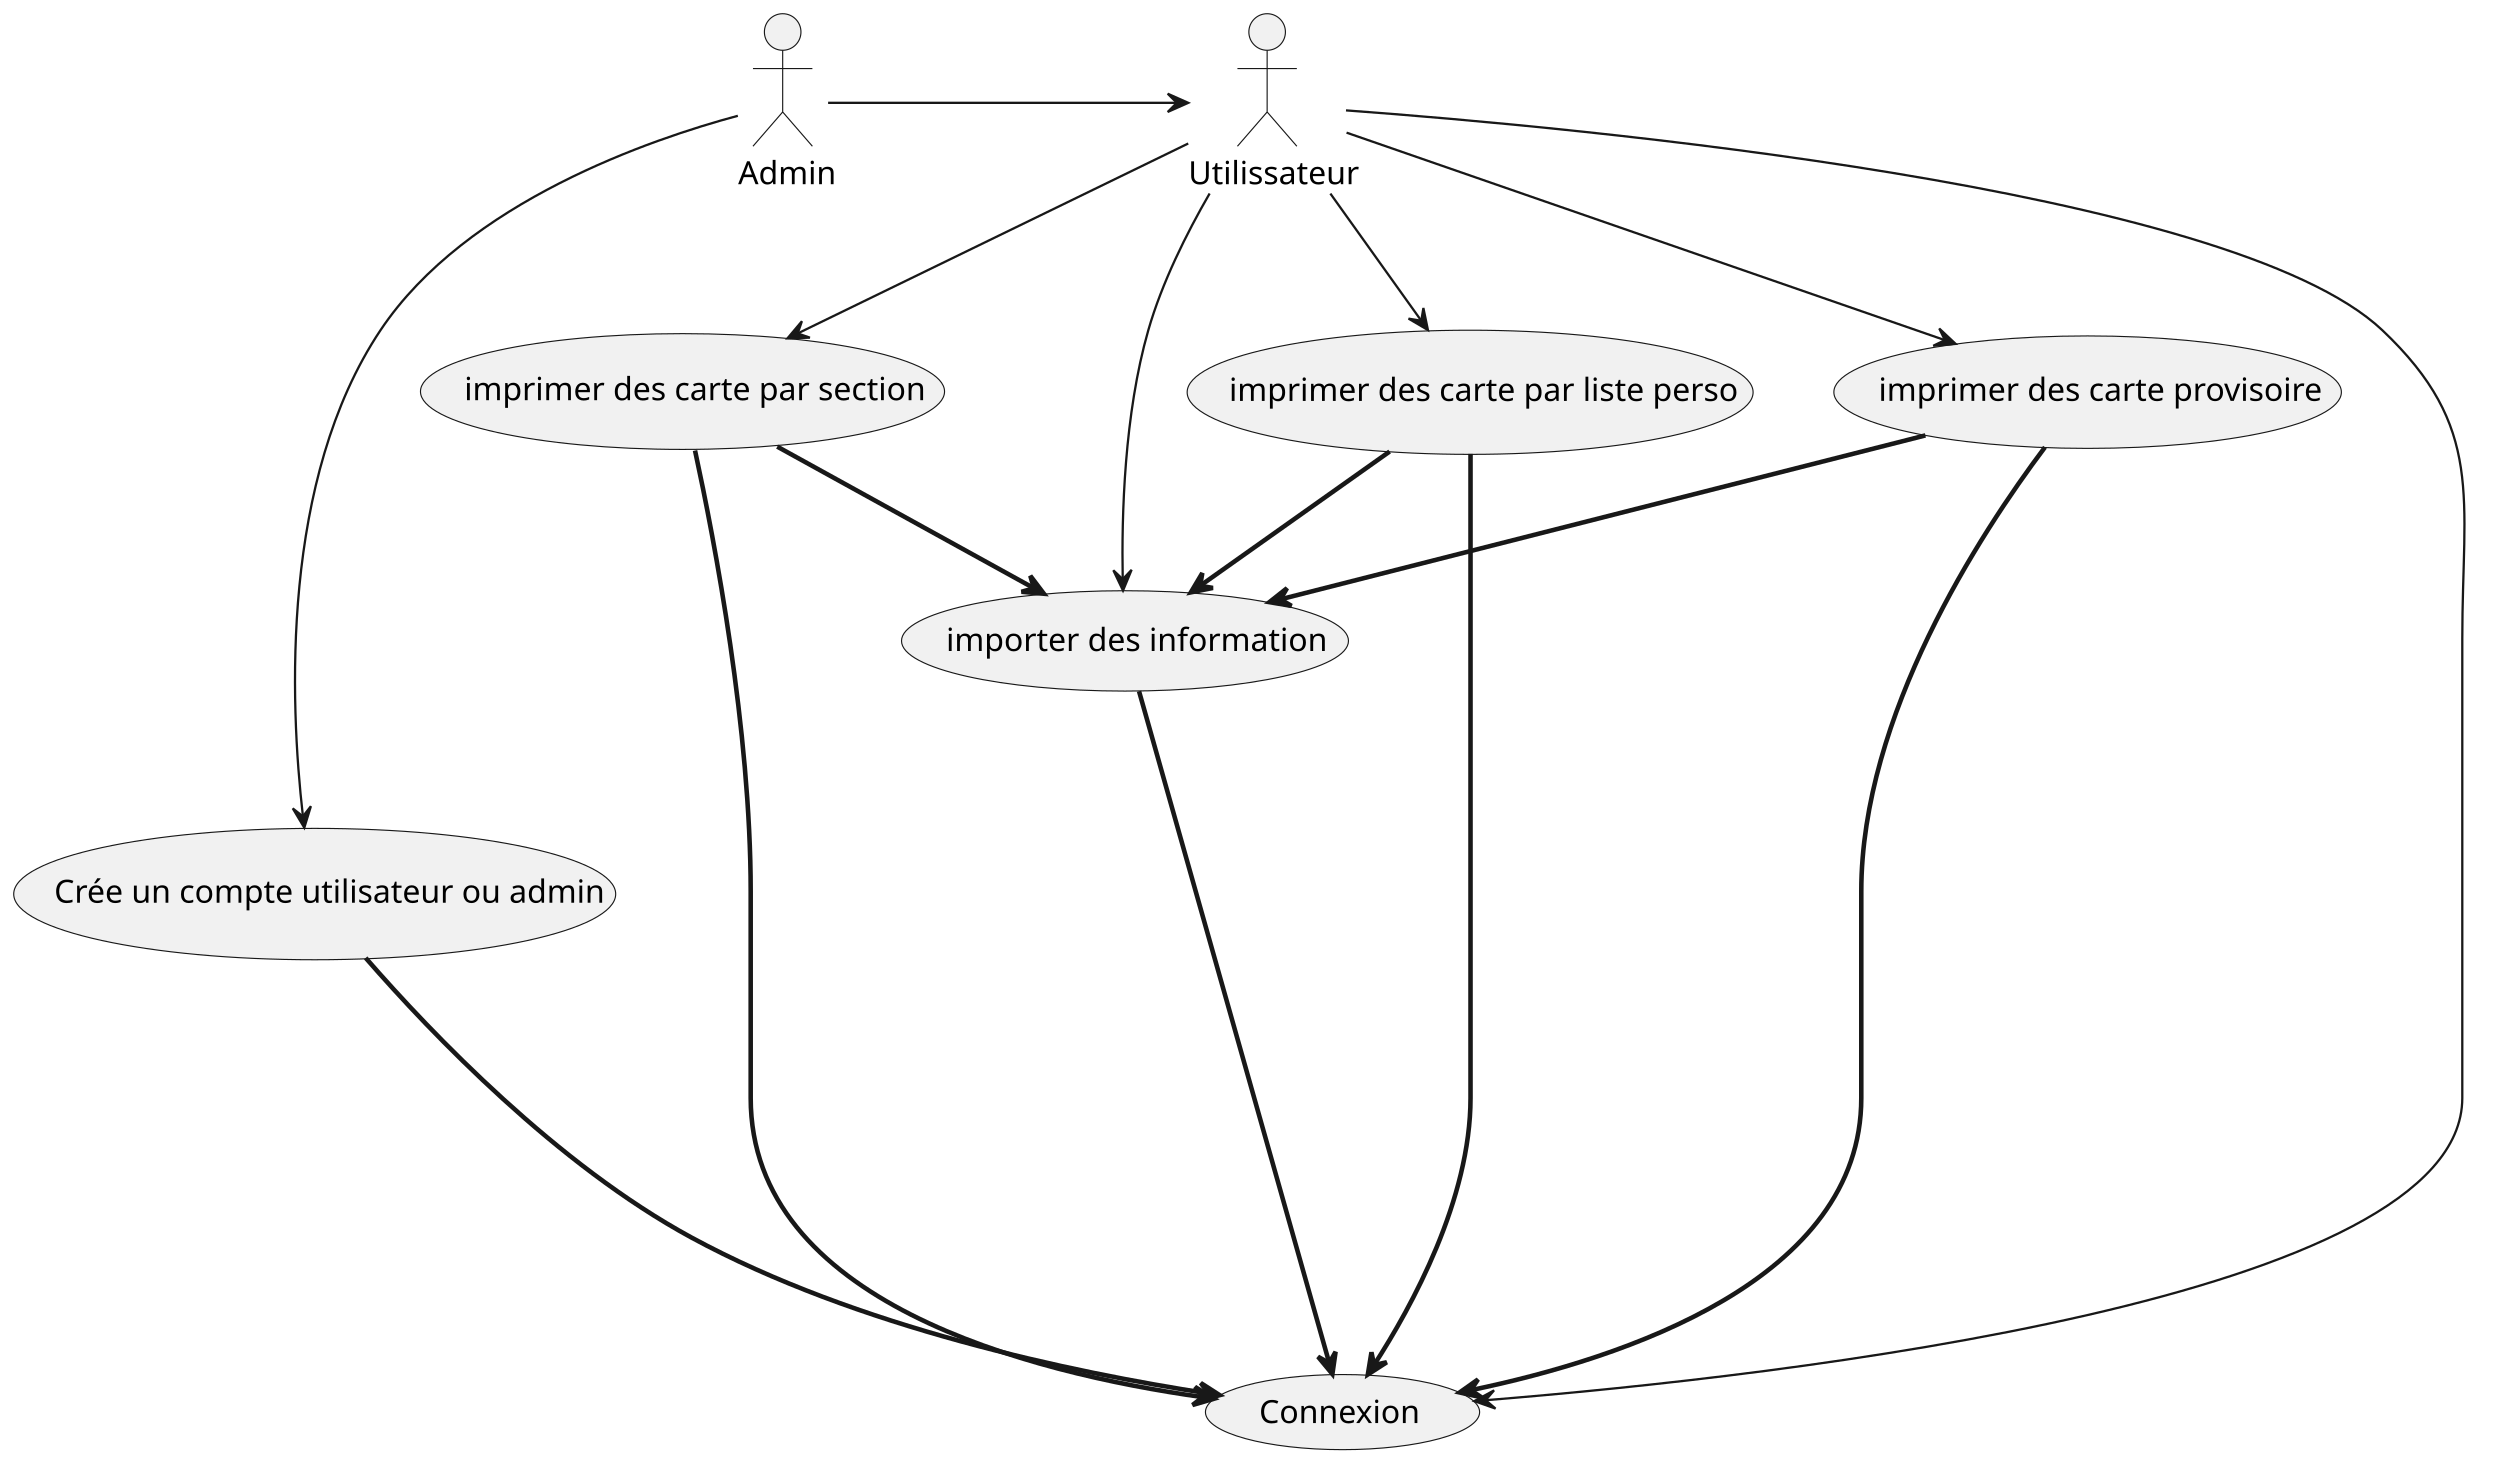
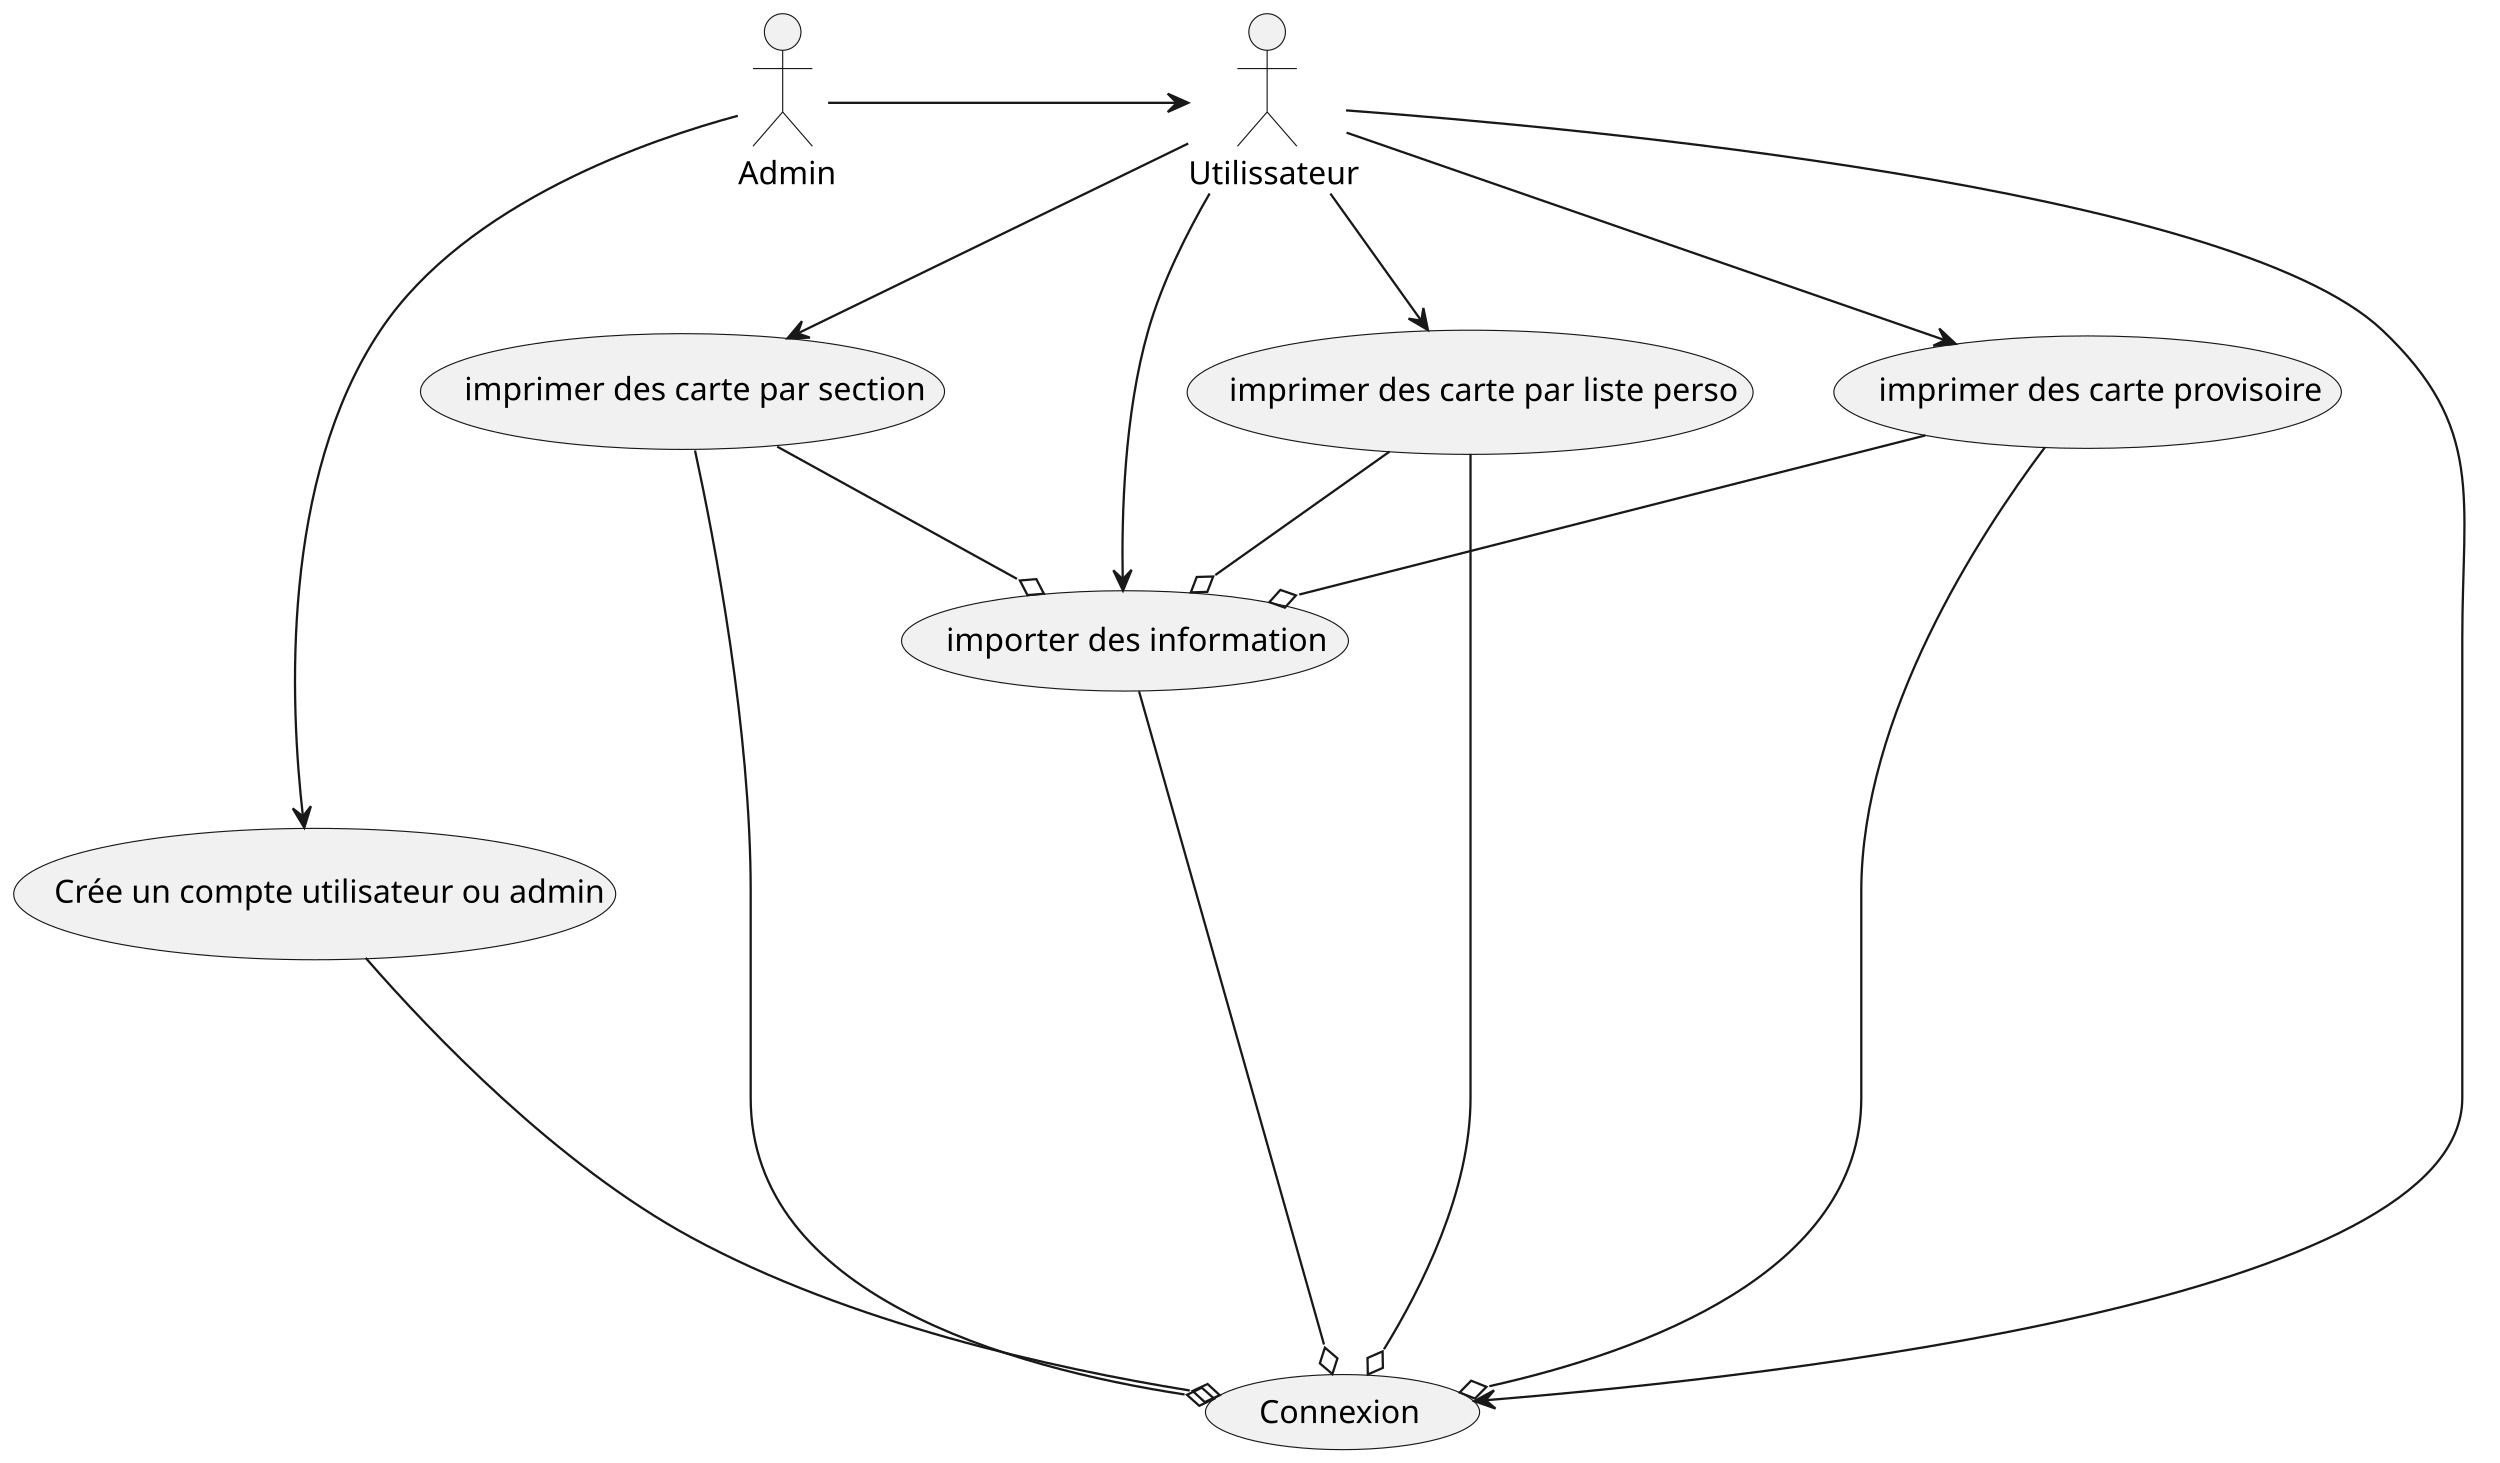
<svg xmlns="http://www.w3.org/2000/svg" contentStyleType="text/css" height="640px" preserveAspectRatio="none" style="width:1094px;height:640px;background:#FFFFFF;" version="1.1" viewBox="0 0 1094 640" width="1094px" zoomAndPan="magnify">
  <defs />
  <g>
    <g id="elem_Admin">
      <ellipse cx="342.5" cy="14" fill="#F1F1F1" rx="8" ry="8" style="stroke:#181818;stroke-width:0.5;" />
      <path d="M342.5,22 L342.5,49 M329.5,30 L355.5,30 M342.5,49 L329.5,64 M342.5,49 L355.5,64 " fill="none" style="stroke:#181818;stroke-width:0.5;" />
      <text fill="#000000" font-family="sans-serif" font-size="14" lengthAdjust="spacing" textLength="39" x="323" y="80.607">Admin</text>
    </g>
    <g id="elem_User">
      <ellipse cx="554.5" cy="14" fill="#F1F1F1" rx="8" ry="8" style="stroke:#181818;stroke-width:0.5;" />
      <path d="M554.5,22 L554.5,49 M541.5,30 L567.5,30 M554.5,49 L541.5,64 M554.5,49 L567.5,64 " fill="none" style="stroke:#181818;stroke-width:0.5;" />
      <text fill="#000000" font-family="sans-serif" font-size="14" lengthAdjust="spacing" textLength="69" x="520" y="80.607">Utilissateur</text>
    </g>
    <g id="elem_create">
      <ellipse cx="137.714" cy="391.243" fill="#F1F1F1" rx="131.714" ry="28.743" style="stroke:#181818;stroke-width:0.5;" />
      <text fill="#000000" font-family="sans-serif" font-size="14" lengthAdjust="spacing" textLength="228" x="23.713" y="395.04">Crée un compte utilisateur ou admin</text>
    </g>
    <g id="elem_login">
      <ellipse cx="587.493" cy="617.934" fill="#F1F1F1" rx="59.993" ry="16.434" style="stroke:#181818;stroke-width:0.5;" />
      <text fill="#000000" font-family="sans-serif" font-size="14" lengthAdjust="spacing" textLength="67" x="550.993" y="622.737">Connexion</text>
    </g>
    <g id="elem_import">
      <ellipse cx="492.297" cy="280.459" fill="#F1F1F1" rx="97.797" ry="21.959" style="stroke:#181818;stroke-width:0.5;" />
      <text fill="#000000" font-family="sans-serif" font-size="14" lengthAdjust="spacing" textLength="153" x="414.019" y="284.887">importer des information</text>
    </g>
    <g id="elem_carteP">
      <ellipse cx="913.543" cy="171.609" fill="#F1F1F1" rx="111.043" ry="24.609" style="stroke:#181818;stroke-width:0.5;" />
      <text fill="#000000" font-family="sans-serif" font-size="14" lengthAdjust="spacing" textLength="183" x="822.043" y="175.406">imprimer des carte provisoire</text>
    </g>
    <g id="elem_carteS">
      <ellipse cx="298.666" cy="171.333" fill="#F1F1F1" rx="114.666" ry="25.333" style="stroke:#181818;stroke-width:0.5;" />
      <text fill="#000000" font-family="sans-serif" font-size="14" lengthAdjust="spacing" textLength="191" x="203.167" y="175.13">imprimer des carte par section</text>
    </g>
    <g id="elem_carteLs">
      <ellipse cx="643.328" cy="171.666" fill="#F1F1F1" rx="123.828" ry="27.166" style="stroke:#181818;stroke-width:0.5;" />
      <text fill="#000000" font-family="sans-serif" font-size="14" lengthAdjust="spacing" textLength="211" x="537.828" y="175.463">imprimer des carte par liste perso</text>
    </g>
    <g id="link_Admin_User">
      <path d="M362.38,45 C413.16,45 463.95,45 514.74,45 " fill="none" id="Admin-to-User" style="stroke:#181818;stroke-width:1.0;" />
      <polygon fill="#181818" points="519.98,45,510.98,41,514.98,45,510.98,49,519.98,45" style="stroke:#181818;stroke-width:1.0;" />
    </g>
    <g id="link_create_login">
-       <path d="M160.01,419.18 C189.36,452.86 243.9,509.67 302.5,541.5 C374.91,580.83 468.94,600.55 528.78,609.77 " fill="none" id="create-to-login" style="stroke:#181818;stroke-width:2.0;" />
-       <polygon fill="#181818" points="533.74,610.52,525.449,605.203,528.798,609.763,524.238,613.111,533.74,610.52" style="stroke:#181818;stroke-width:2.0;" />
+       <path d="M160.01,419.18 C189.36,452.86 243.9,509.67 302.5,541.5 C371.71,579.09 460.68,598.77 520.65,608.49 " fill="none" id="create-to-login" style="stroke:#181818;stroke-width:1.0;" />
+       <polygon fill="none" points="533.74,610.52,528.427,605.644,521.883,608.673,527.196,613.549,533.74,610.52" style="stroke:#181818;stroke-width:1.0;" />
    </g>
    <g id="link_User_login">
      <path d="M589.01,48.3 C689.07,55.67 976.45,81.95 1042.5,144.5 C1087.51,187.12 1077.5,217.52 1077.5,279.5 C1077.5,279.5 1077.5,279.5 1077.5,480.5 C1077.5,568.23 782.32,602.01 650.17,612.73 " fill="none" id="User-to-login" style="stroke:#181818;stroke-width:1.0;" />
      <polygon fill="#181818" points="645.15,613.13,654.441,616.397,650.134,612.73,653.801,608.423,645.15,613.13" style="stroke:#181818;stroke-width:1.0;" />
    </g>
    <g id="link_Admin_create">
      <path d="M322.88,50.67 C285.43,60.72 204.14,88.16 166.5,144.5 C122.93,209.7 126.78,306.9 132.56,357.2 " fill="none" id="Admin-to-create" style="stroke:#181818;stroke-width:1.0;" />
      <polygon fill="#181818" points="133.16,362.21,136.05,352.795,132.559,357.246,128.107,353.756,133.16,362.21" style="stroke:#181818;stroke-width:1.0;" />
    </g>
    <g id="link_User_import">
      <path d="M529.33,84.68 C519.18,102.23 508.48,123.68 502.5,144.5 C491.97,181.13 490.77,225.54 491.3,253.16 " fill="none" id="User-to-import" style="stroke:#181818;stroke-width:1.0;" />
      <polygon fill="#181818" points="491.43,258.45,495.197,249.35,491.301,253.452,487.2,249.556,491.43,258.45" style="stroke:#181818;stroke-width:1.0;" />
    </g>
    <g id="link_User_carteLs">
      <path d="M582.17,84.71 C594.97,102.61 609.94,123.55 621.89,140.27 " fill="none" id="User-to-carteLs" style="stroke:#181818;stroke-width:1.0;" />
      <polygon fill="#181818" points="624.86,144.42,622.874,134.773,621.95,140.354,616.369,139.43,624.86,144.42" style="stroke:#181818;stroke-width:1.0;" />
    </g>
    <g id="link_User_carteP">
      <path d="M589.25,58.05 C649.69,79.01 774.95,122.45 850.87,148.78 " fill="none" id="User-to-carteP" style="stroke:#181818;stroke-width:1.0;" />
      <polygon fill="#181818" points="855.8,150.49,848.618,143.751,851.078,148.845,845.985,151.305,855.8,150.49" style="stroke:#181818;stroke-width:1.0;" />
    </g>
    <g id="link_User_carteS">
      <path d="M519.97,62.79 C475.99,84.18 399.63,121.32 349.08,145.9 " fill="none" id="User-to-carteS" style="stroke:#181818;stroke-width:1.0;" />
      <polygon fill="#181818" points="344.57,148.09,354.413,147.756,349.067,145.905,350.918,140.56,344.57,148.09" style="stroke:#181818;stroke-width:1.0;" />
    </g>
    <g id="link_import_login">
-       <path d="M498.44,302.49 C515.52,362.78 564.58,536.04 581.6,596.16 " fill="none" id="import-to-login" style="stroke:#181818;stroke-width:2.0;" />
-       <polygon fill="#181818" points="583.05,601.28,584.458,591.532,581.693,596.468,576.758,593.703,583.05,601.28" style="stroke:#181818;stroke-width:2.0;" />
+       <path d="M498.44,302.49 C514.83,360.36 560.68,522.28 579.39,588.36 " fill="none" id="import-to-login" style="stroke:#181818;stroke-width:1.0;" />
+       <polygon fill="none" points="583.05,601.28,585.264,594.417,579.781,589.734,577.567,596.596,583.05,601.28" style="stroke:#181818;stroke-width:1.0;" />
    </g>
    <g id="link_carteLs_login">
-       <path d="M643.5,198.61 C643.5,239.45 643.5,320.9 643.5,390 C643.5,390 643.5,390 643.5,480.5 C643.5,524.81 617.93,571.57 601.34,597.23 " fill="none" id="carteLs-to-login" style="stroke:#181818;stroke-width:2.0;" />
-       <polygon fill="#181818" points="598.56,601.47,606.838,596.135,601.301,597.288,600.147,591.75,598.56,601.47" style="stroke:#181818;stroke-width:2.0;" />
+       <path d="M643.5,198.61 C643.5,239.45 643.5,320.9 643.5,390 C643.5,390 643.5,390 643.5,480.5 C643.5,521.15 621.98,563.86 605.62,590.45 " fill="none" id="carteLs-to-login" style="stroke:#181818;stroke-width:1.0;" />
+       <polygon fill="none" points="598.56,601.47,605.161,598.567,605.02,591.357,598.419,594.26,598.56,601.47" style="stroke:#181818;stroke-width:1.0;" />
    </g>
    <g id="link_carteP_login">
-       <path d="M894.88,195.7 C866.2,233.84 814.5,313.25 814.5,390 C814.5,390 814.5,390 814.5,480.5 C814.5,559.94 711.13,594.32 643.9,608.29 " fill="none" id="carteP-to-login" style="stroke:#181818;stroke-width:2.0;" />
-       <polygon fill="#181818" points="638.73,609.34,648.342,611.486,643.632,608.354,646.764,603.644,638.73,609.34" style="stroke:#181818;stroke-width:2.0;" />
+       <path d="M894.88,195.7 C866.2,233.84 814.5,313.25 814.5,390 C814.5,390 814.5,390 814.5,480.5 C814.5,556.92 718.86,591.64 651.73,606.6 " fill="none" id="carteP-to-login" style="stroke:#181818;stroke-width:1.0;" />
+       <polygon fill="none" points="638.73,609.34,645.424,612.021,650.474,606.872,643.779,604.192,638.73,609.34" style="stroke:#181818;stroke-width:1.0;" />
    </g>
    <g id="link_carteS_login">
-       <path d="M304.14,197.14 C312.83,237.3 328.5,319.48 328.5,390 C328.5,390 328.5,390 328.5,480.5 C328.5,569.53 449.74,600.63 526.32,611.39 " fill="none" id="carteS-to-login" style="stroke:#181818;stroke-width:2.0;" />
-       <polygon fill="#181818" points="531.3,612.07,522.918,606.898,526.345,611.399,521.845,614.826,531.3,612.07" style="stroke:#181818;stroke-width:2.0;" />
+       <path d="M304.14,197.14 C312.83,237.3 328.5,319.48 328.5,390 C328.5,390 328.5,390 328.5,480.5 C328.5,566.51 441.66,598.45 518.38,610.23 " fill="none" id="carteS-to-login" style="stroke:#181818;stroke-width:1.0;" />
+       <polygon fill="none" points="531.3,612.07,525.928,607.26,519.421,610.369,524.794,615.179,531.3,612.07" style="stroke:#181818;stroke-width:1.0;" />
    </g>
    <g id="link_carteLs_import">
-       <path d="M608.1,197.59 C583.05,215.34 549.7,238.97 525.26,256.28 " fill="none" id="carteLs-to-import" style="stroke:#181818;stroke-width:2.0;" />
-       <polygon fill="#181818" points="521.11,259.22,530.766,257.279,525.189,256.329,526.14,250.752,521.11,259.22" style="stroke:#181818;stroke-width:2.0;" />
+       <path d="M608.1,197.59 C585.22,213.8 555.42,234.91 531.81,251.64 " fill="none" id="carteLs-to-import" style="stroke:#181818;stroke-width:1.0;" />
+       <polygon fill="none" points="521.11,259.22,528.318,259.013,530.9,252.28,523.692,252.487,521.11,259.22" style="stroke:#181818;stroke-width:1.0;" />
    </g>
    <g id="link_carteP_import">
-       <path d="M842.56,190.53 C763.91,210.52 637.95,242.53 560.5,262.22 " fill="none" id="carteP-to-import" style="stroke:#181818;stroke-width:2.0;" />
-       <polygon fill="#181818" points="555.47,263.5,565.182,265.137,560.313,262.257,563.193,257.388,555.47,263.5" style="stroke:#181818;stroke-width:2.0;" />
+       <path d="M842.56,190.53 C766.58,209.84 646.44,240.38 568.55,260.17 " fill="none" id="carteP-to-import" style="stroke:#181818;stroke-width:1.0;" />
+       <polygon fill="none" points="555.47,263.5,562.27,265.9,567.101,260.546,560.301,258.146,555.47,263.5" style="stroke:#181818;stroke-width:1.0;" />
    </g>
    <g id="link_carteS_import">
-       <path d="M340.12,195.45 C373.23,213.71 419.28,239.12 452.07,257.2 " fill="none" id="carteS-to-import" style="stroke:#181818;stroke-width:2.0;" />
-       <polygon fill="#181818" points="456.81,259.82,450.865,251.967,452.433,257.403,446.998,258.97,456.81,259.82" style="stroke:#181818;stroke-width:2.0;" />
+       <path d="M340.12,195.45 C370.92,212.44 412.93,235.61 445.03,253.32 " fill="none" id="carteS-to-import" style="stroke:#181818;stroke-width:1.0;" />
+       <polygon fill="none" points="456.81,259.82,453.49,253.418,446.305,254.02,449.624,260.422,456.81,259.82" style="stroke:#181818;stroke-width:1.0;" />
    </g>
  </g>
</svg>
